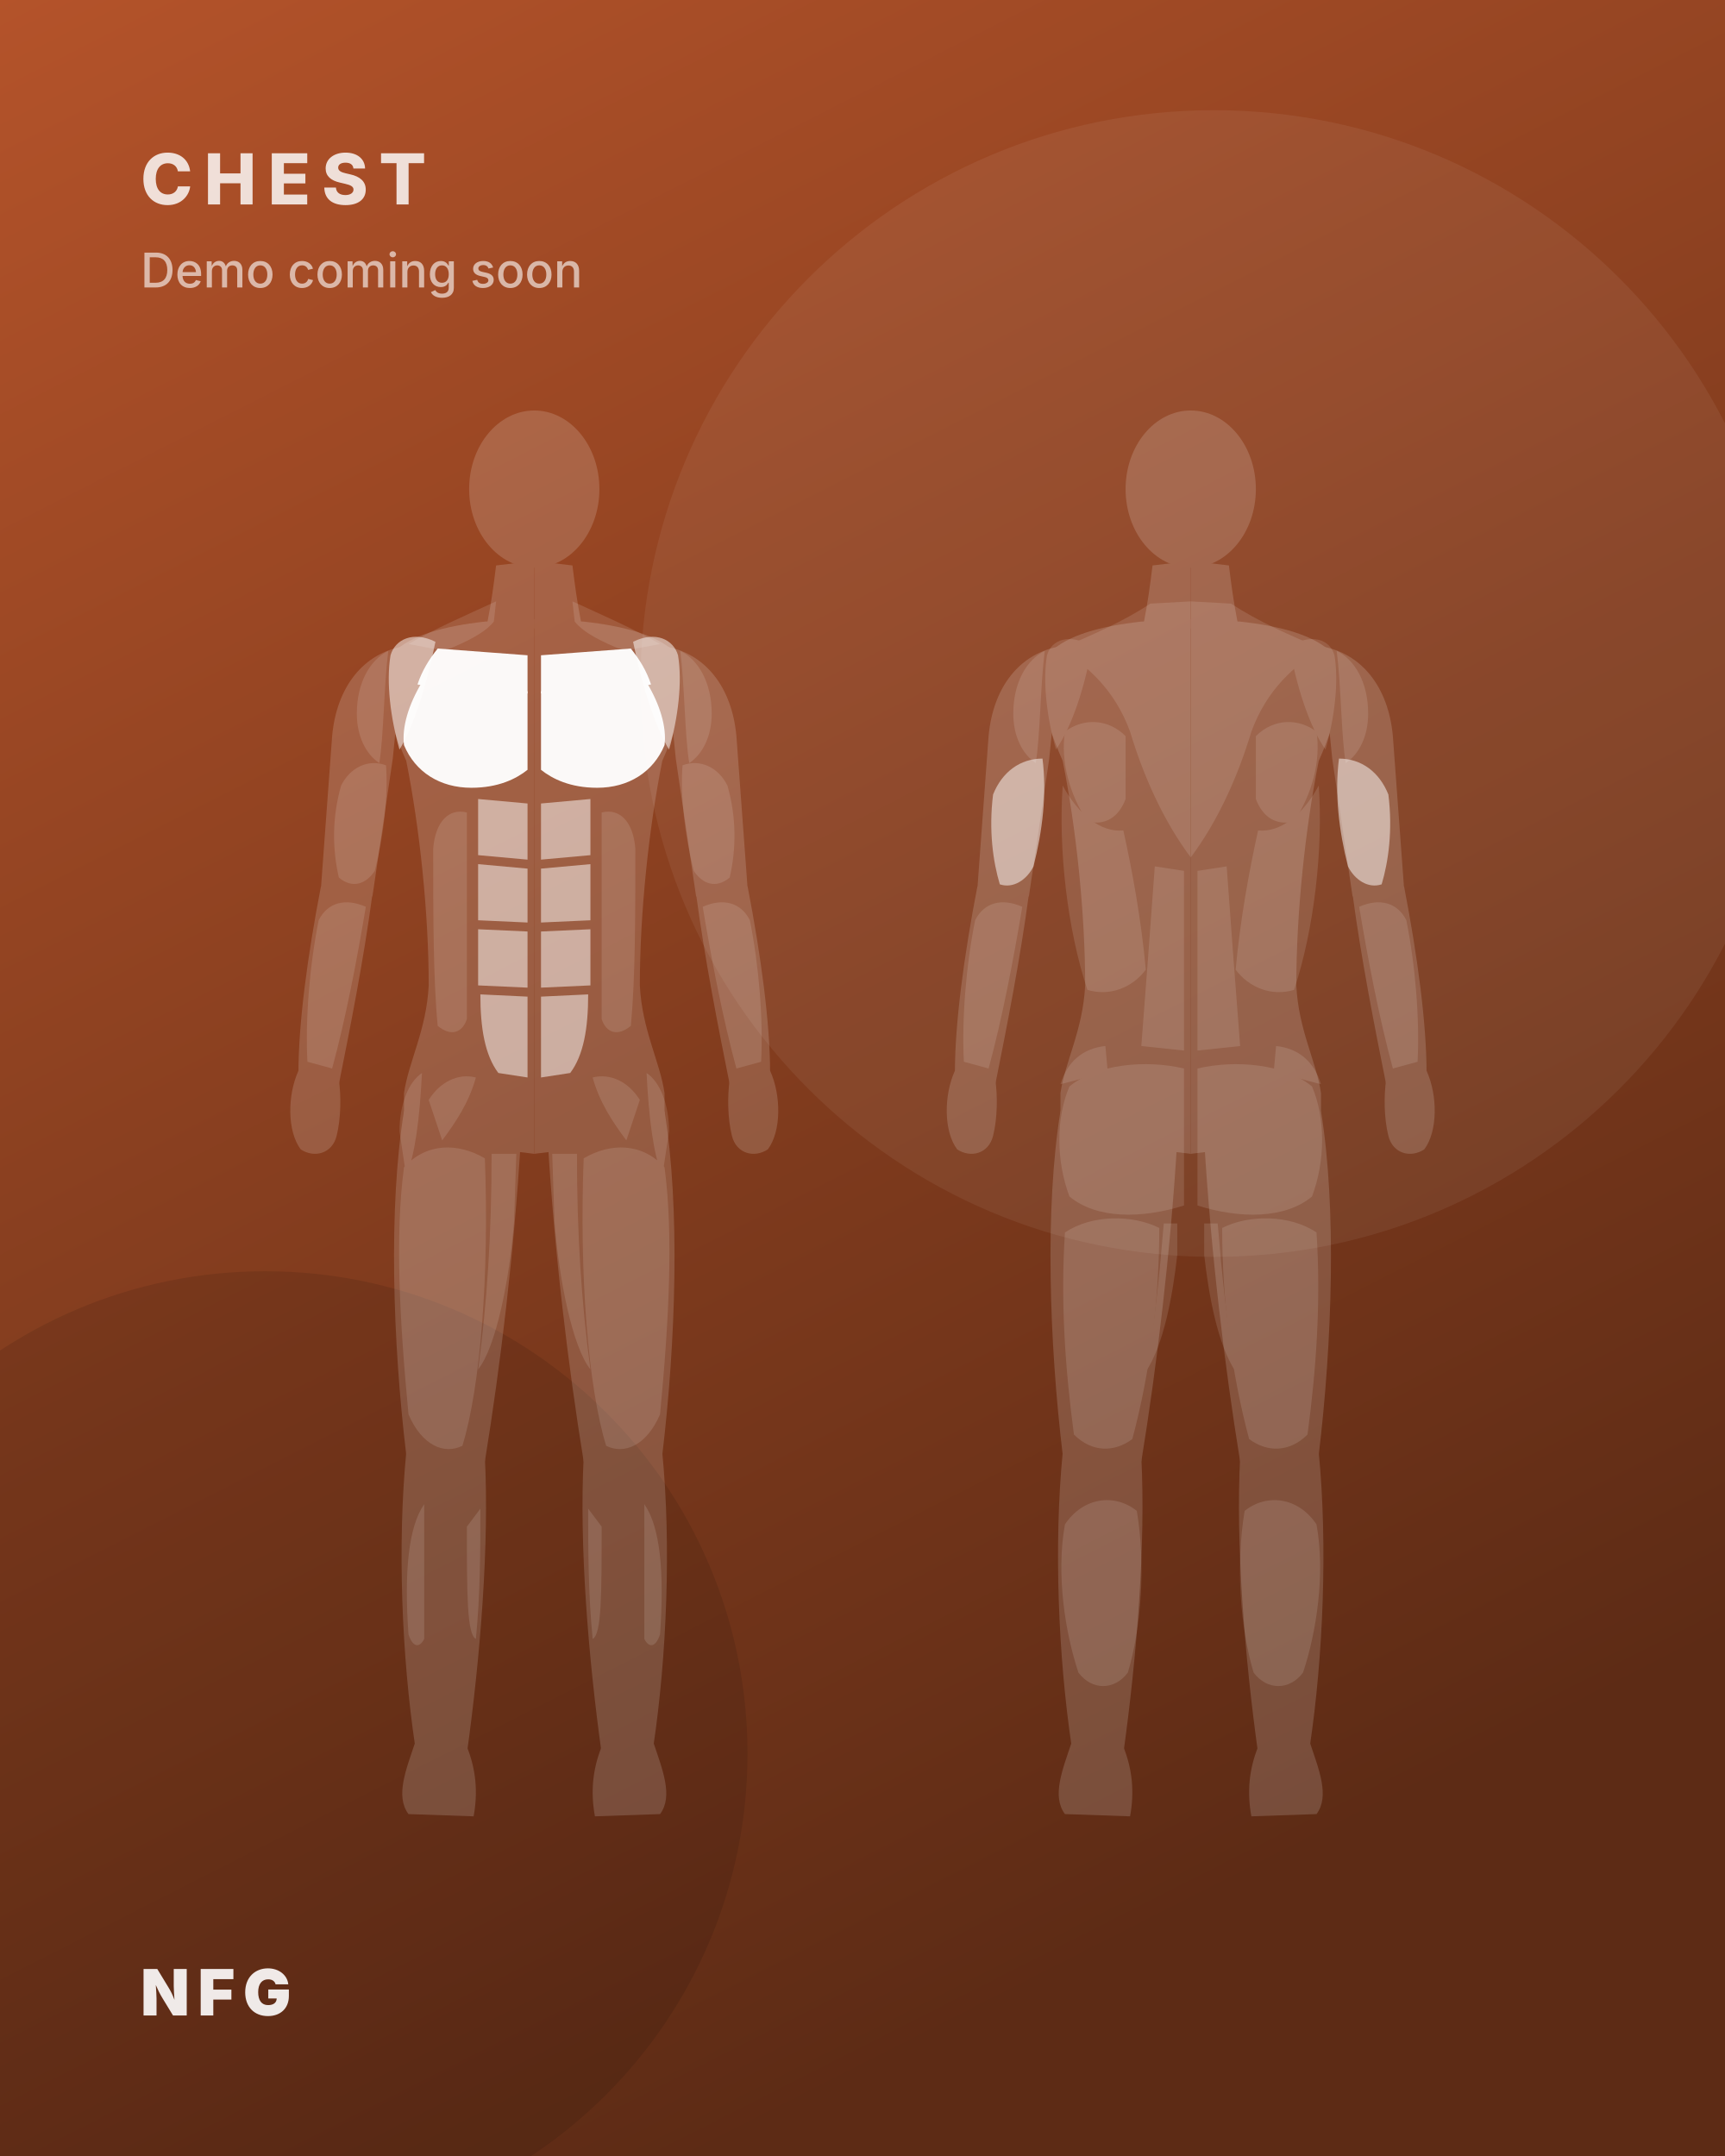
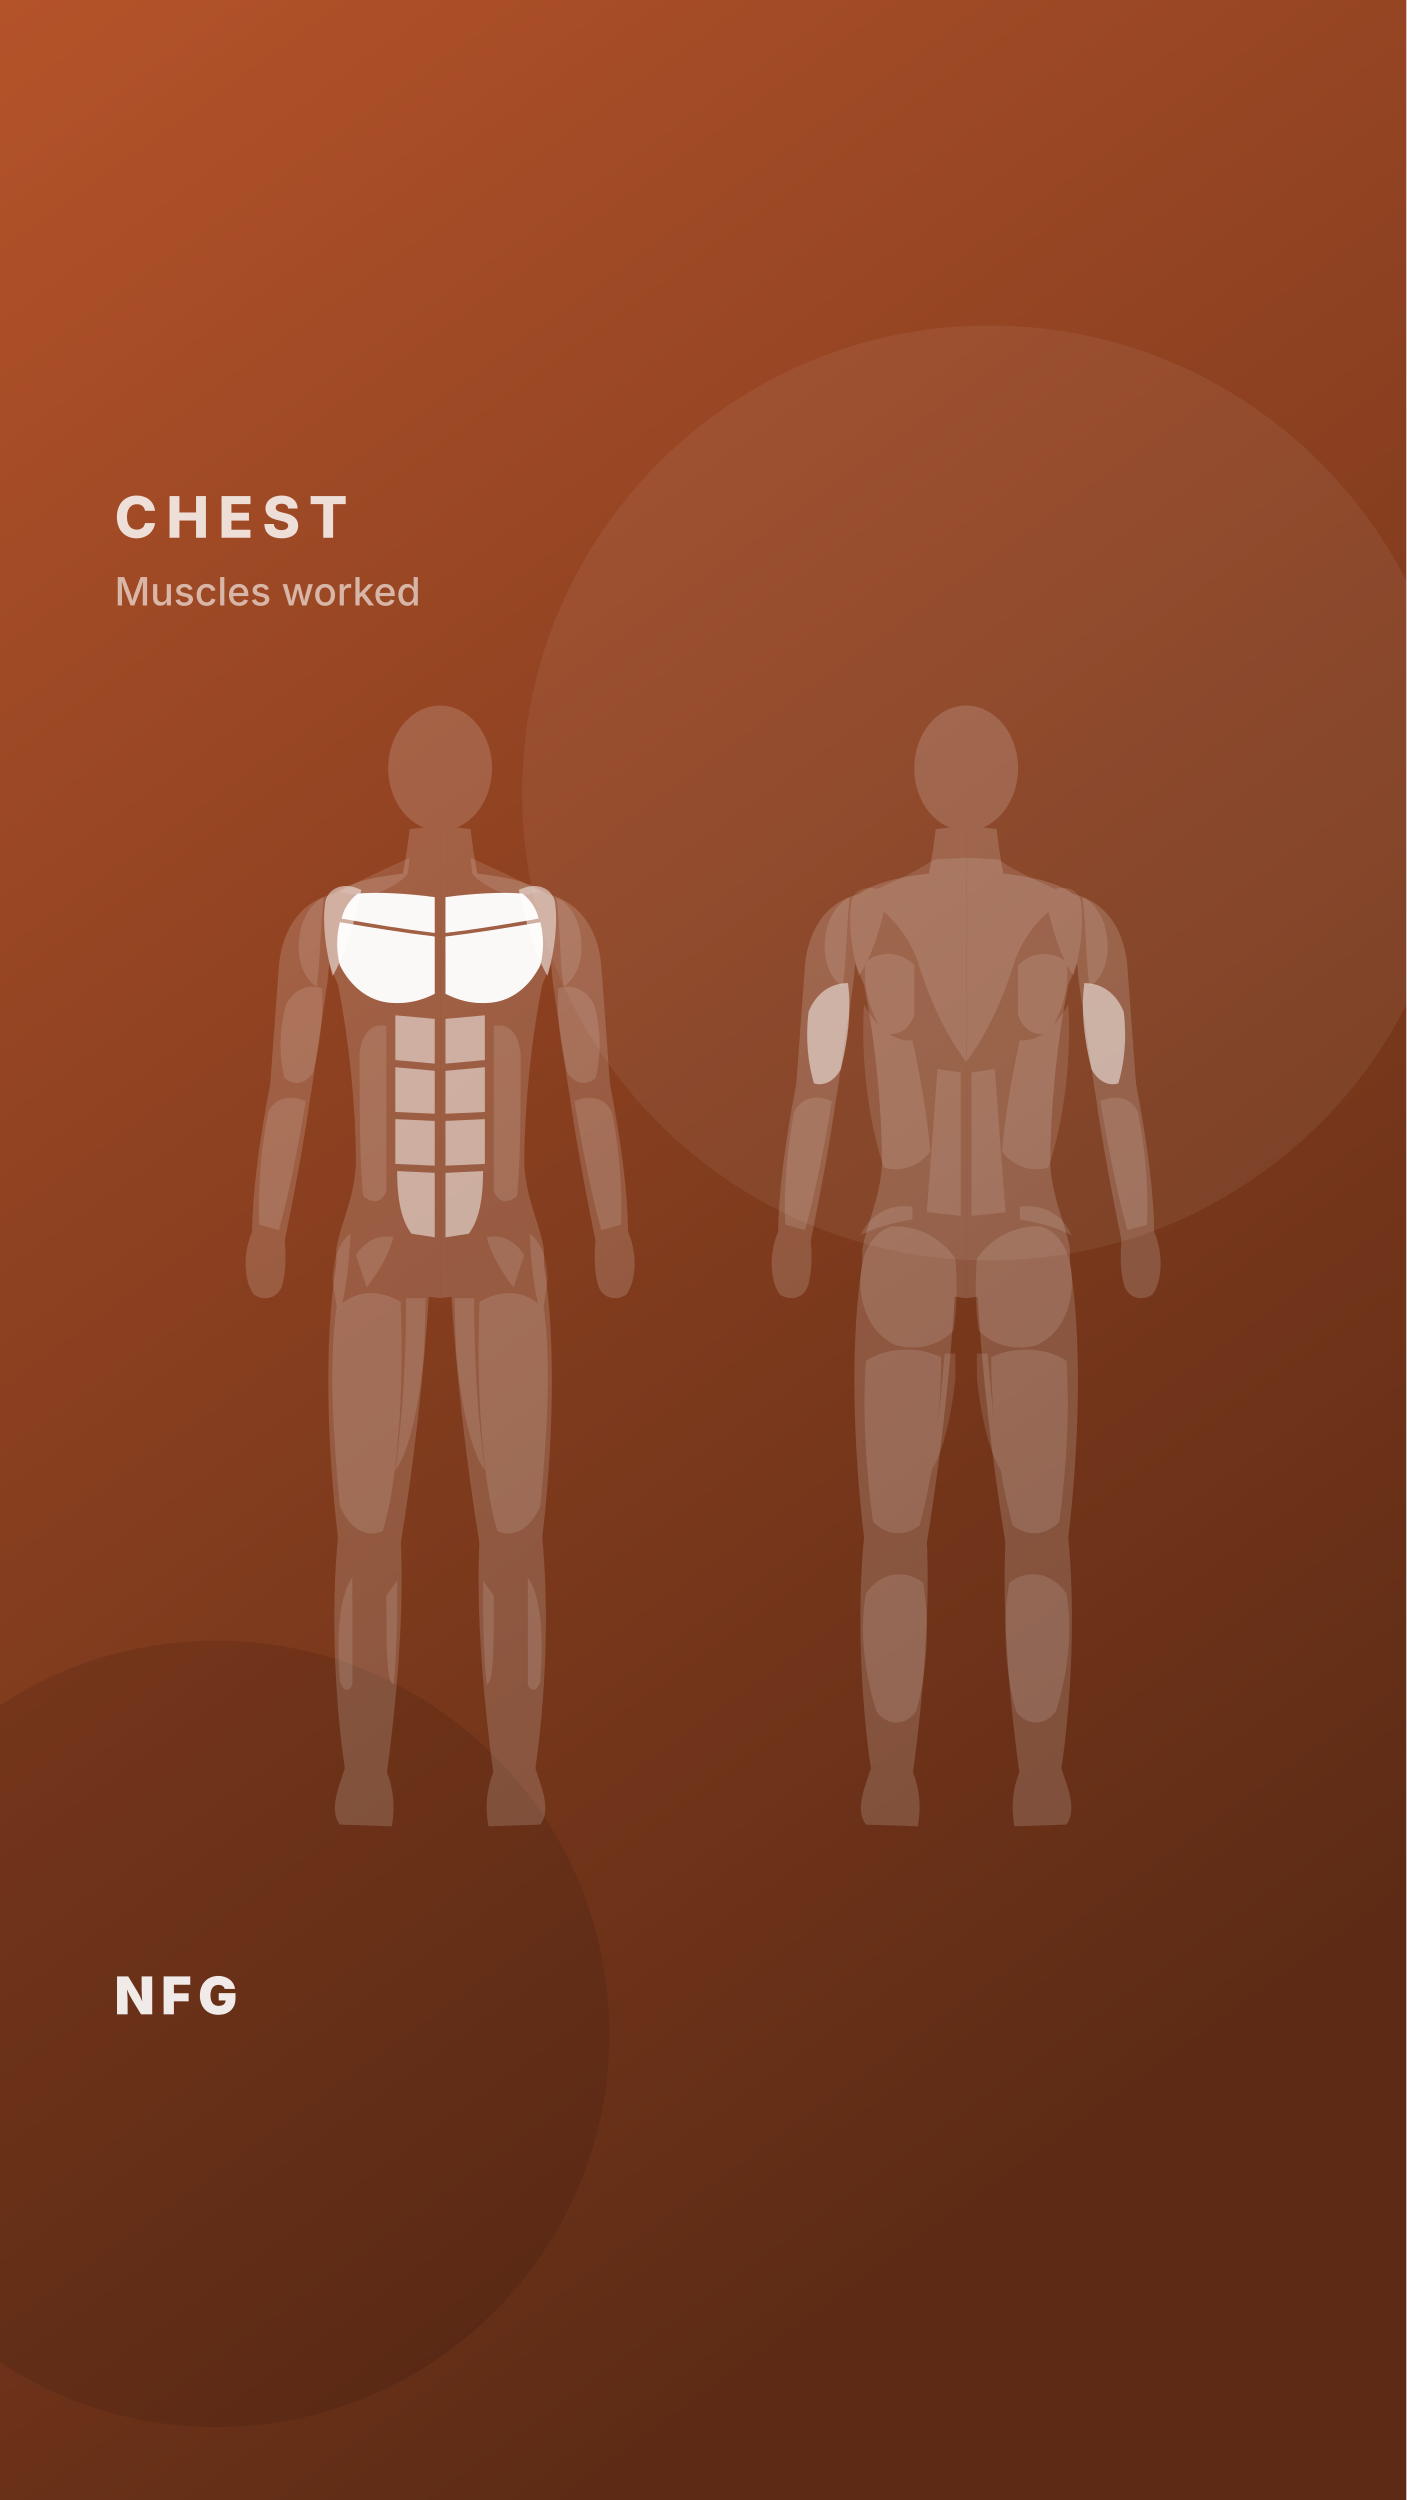
- <svg xmlns="http://www.w3.org/2000/svg" viewBox="0 0 1080 1350" width="1080" height="1350" role="img" aria-label="Decline Push-Up: muscles worked (placeholder image)">
+ <svg xmlns="http://www.w3.org/2000/svg" viewBox="0 0 1080 1920" width="1080" height="1920" role="img" aria-label="Decline Push-Up: muscles worked">
  <defs>
    <linearGradient id="bg" x1="0" y1="0" x2="0.4" y2="1">
      <stop offset="0" stop-color="#B4532A" />
      <stop offset="1" stop-color="#5D2B15" />
    </linearGradient>
  </defs>
-   <rect width="1080" height="1350" fill="url(#bg)" />
-   <circle cx="760" cy="428" r="359" fill="#FFFFFF" fill-opacity="0.06" />
-   <circle cx="166" cy="1098" r="302" fill="#000000" fill-opacity="0.10" />
-   <g transform="translate(334.5,250.0) scale(1.4062)">
+   <rect width="1080" height="1920" fill="url(#bg)" />
+   <circle cx="760" cy="609" r="359" fill="#FFFFFF" fill-opacity="0.06" />
+   <circle cx="166" cy="1562" r="302" fill="#000000" fill-opacity="0.10" />
+   <g transform="translate(338.0,535.0) scale(1.375)">
    <g opacity="0.16">
      <ellipse cx="0" cy="40" rx="29" ry="35" fill="#FFFFFF" />
      <path d="M0,72 L17,74 C18,82 19,90 21,100 L0,102 Z" fill="#FFFFFF" />
      <path d="M0,72 L17,74 C18,82 19,90 21,100 L0,102 Z" fill="#FFFFFF" transform="scale(-1,1)" />
      <path d="M0,98 L22,99 C40,101 55,105 63,113 C70,121 66,141 57,161 C51,191 47,229 47,261 C48,281 56,295 58,309 L58,322 C40,330 18,334 0,336 Z" fill="#FFFFFF" />
      <path d="M0,98 L22,99 C40,101 55,105 63,113 C70,121 66,141 57,161 C51,191 47,229 47,261 C48,281 56,295 58,309 L58,322 C40,330 18,334 0,336 Z" fill="#FFFFFF" transform="scale(-1,1)" />
      <path d="M58,110 C76,113 88,128 90,150 L95,218 C91,227 77,229 72,221 L63,160 Z" fill="#FFFFFF" />
      <path d="M58,110 C76,113 88,128 90,150 L95,218 C91,227 77,229 72,221 L63,160 Z" fill="#FFFFFF" transform="scale(-1,1)" />
      <path d="M72,220 L95,217 C101,248 105,278 105,300 L87,305 C82,280 76,250 72,220 Z" fill="#FFFFFF" />
      <path d="M72,220 L95,217 C101,248 105,278 105,300 L87,305 C82,280 76,250 72,220 Z" fill="#FFFFFF" transform="scale(-1,1)" />
      <path d="M87,303 L105,299 C110,310 110,326 104,334 C98,338 90,336 88,328 C86,320 86,310 87,303 Z" fill="#FFFFFF" />
      <path d="M87,303 L105,299 C110,310 110,326 104,334 C98,338 90,336 88,328 C86,320 86,310 87,303 Z" fill="#FFFFFF" transform="scale(-1,1)" />
      <path d="M6,330 L58,317 C65,360 63,420 57,470 L22,473 C15,430 9,380 6,330 Z" fill="#FFFFFF" />
      <path d="M6,330 L58,317 C65,360 63,420 57,470 L22,473 C15,430 9,380 6,330 Z" fill="#FFFFFF" transform="scale(-1,1)" />
      <path d="M22,471 L57,469 C61,510 59,560 53,600 L30,603 C24,560 20,510 22,471 Z" fill="#FFFFFF" />
      <path d="M22,471 L57,469 C61,510 59,560 53,600 L30,603 C24,560 20,510 22,471 Z" fill="#FFFFFF" transform="scale(-1,1)" />
      <path d="M30,600 L53,598 C57,610 62,622 56,630 L27,631 C25,620 26,610 30,600 Z" fill="#FFFFFF" />
      <path d="M30,600 L53,598 C57,610 62,622 56,630 L27,631 C25,620 26,610 30,600 Z" fill="#FFFFFF" transform="scale(-1,1)" />
    </g>
    <g opacity="0.12">
      <path d="M17,90 C30,96 44,102 56,109 L40,112 C30,108 22,104 18,99 Z" fill="#FFFFFF" />
      <path d="M17,90 C30,96 44,102 56,109 L40,112 C30,108 22,104 18,99 Z" fill="#FFFFFF" transform="scale(-1,1)" />
      <path d="M65,112 C73,116 79,126 79,140 C79,150 75,158 69,162 C67,150 67,128 65,112 Z" fill="#FFFFFF" />
      <path d="M65,112 C73,116 79,126 79,140 C79,150 75,158 69,162 C67,150 67,128 65,112 Z" fill="#FFFFFF" transform="scale(-1,1)" />
      <path d="M66,163 C74,160 82,164 86,172 C90,186 90,200 87,213 C81,218 75,216 71,210 C67,194 65,177 66,163 Z" fill="#FFFFFF" />
      <path d="M66,163 C74,160 82,164 86,172 C90,186 90,200 87,213 C81,218 75,216 71,210 C67,194 65,177 66,163 Z" fill="#FFFFFF" transform="scale(-1,1)" />
      <path d="M75,226 C84,222 92,224 96,232 C100,252 102,276 101,295 L90,298 C84,276 79,250 75,226 Z" fill="#FFFFFF" />
      <path d="M75,226 C84,222 92,224 96,232 C100,252 102,276 101,295 L90,298 C84,276 79,250 75,226 Z" fill="#FFFFFF" transform="scale(-1,1)" />
      <path d="M30,184 C38,182 44,188 45,200 C45,230 45,258 43,279 C37,284 32,282 30,276 C30,246 30,214 30,184 Z" fill="#FFFFFF" />
      <path d="M30,184 C38,182 44,188 45,200 C45,230 45,258 43,279 C37,284 32,282 30,276 C30,246 30,214 30,184 Z" fill="#FFFFFF" transform="scale(-1,1)" />
      <path d="M26,302 C34,300 42,304 47,312 L41,330 C35,322 29,313 26,302 Z" fill="#FFFFFF" />
      <path d="M26,302 C34,300 42,304 47,312 L41,330 C35,322 29,313 26,302 Z" fill="#FFFFFF" transform="scale(-1,1)" />
      <path d="M50,300 C56,304 60,314 60,326 L57,346 C53,336 51,320 50,300 Z" fill="#FFFFFF" />
      <path d="M50,300 C56,304 60,314 60,326 L57,346 C53,336 51,320 50,300 Z" fill="#FFFFFF" transform="scale(-1,1)" />
      <path d="M22,338 C34,331 48,331 58,342 C62,372 60,410 56,452 C50,466 40,470 32,466 C24,440 20,390 22,338 Z" fill="#FFFFFF" />
      <path d="M22,338 C34,331 48,331 58,342 C62,372 60,410 56,452 C50,466 40,470 32,466 C24,440 20,390 22,338 Z" fill="#FFFFFF" transform="scale(-1,1)" />
      <path d="M8,336 L19,336 C19,372 21,402 25,432 C17,422 11,392 9,366 Z" fill="#FFFFFF" />
      <path d="M8,336 L19,336 C19,372 21,402 25,432 C17,422 11,392 9,366 Z" fill="#FFFFFF" transform="scale(-1,1)" />
      <path d="M49,492 C56,502 58,522 56,550 C54,556 51,556 49,552 C49,530 49,512 49,492 Z" fill="#FFFFFF" />
      <path d="M49,492 C56,502 58,522 56,550 C54,556 51,556 49,552 C49,530 49,512 49,492 Z" fill="#FFFFFF" transform="scale(-1,1)" />
      <path d="M24,494 C24,512 24,532 26,552 C30,550 30,532 30,502 Z" fill="#FFFFFF" />
      <path d="M24,494 C24,512 24,532 26,552 C30,550 30,532 30,502 Z" fill="#FFFFFF" transform="scale(-1,1)" />
    </g>
    <g opacity="0.5">
      <path d="M44,108 C54,103 62,107 64,114 C66,126 64,142 60,156 C54,146 48,128 44,108 Z" fill="#FFFFFF" />
      <path d="M44,108 C54,103 62,107 64,114 C66,126 64,142 60,156 C54,146 48,128 44,108 Z" fill="#FFFFFF" transform="scale(-1,1)" />
      <path d="M3,180 L25,178 L25,203 L3,205 Z" fill="#FFFFFF" />
      <path d="M3,180 L25,178 L25,203 L3,205 Z" fill="#FFFFFF" transform="scale(-1,1)" />
      <path d="M3,209 L25,207 L25,232 L3,233 Z" fill="#FFFFFF" />
      <path d="M3,209 L25,207 L25,232 L3,233 Z" fill="#FFFFFF" transform="scale(-1,1)" />
      <path d="M3,237 L25,236 L25,261 L3,262 Z" fill="#FFFFFF" />
      <path d="M3,237 L25,236 L25,261 L3,262 Z" fill="#FFFFFF" transform="scale(-1,1)" />
      <path d="M3,266 L24,265 C24,280 22,292 16,300 L3,302 Z" fill="#FFFFFF" />
      <path d="M3,266 L24,265 C24,280 22,292 16,300 L3,302 Z" fill="#FFFFFF" transform="scale(-1,1)" />
    </g>
    <g opacity="0.96">
-       <path d="M3,130 L50,126 C56,136 59,146 58,154 C53,166 42,173 28,173 C16,173 8,169 3,165 Z" fill="#FFFFFF" />
-       <path d="M3,130 L50,126 C56,136 59,146 58,154 C53,166 42,173 28,173 C16,173 8,169 3,165 Z" fill="#FFFFFF" transform="scale(-1,1)" />
-       <path d="M3,114 L43,111 C47,116 50,121 52,127 C36,130 18,131 3,131 Z" fill="#FFFFFF" />
-       <path d="M3,114 L43,111 C47,116 50,121 52,127 C36,130 18,131 3,131 Z" fill="#FFFFFF" transform="scale(-1,1)" />
+       <path d="M3,134 C20,132 38,129 56,126 C58,134 58,142 56,150 C50,162 40,170 28,171 C17,172 9,169 3,166 Z" fill="#FFFFFF" />
+       <path d="M3,134 C20,132 38,129 56,126 C58,134 58,142 56,150 C50,162 40,170 28,171 C17,172 9,169 3,166 Z" fill="#FFFFFF" transform="scale(-1,1)" />
+       <path d="M3,112 C18,110 34,109 46,110 C51,114 54,119 55,124 C38,127 20,130 3,132 Z" fill="#FFFFFF" />
+       <path d="M3,112 C18,110 34,109 46,110 C51,114 54,119 55,124 C38,127 20,130 3,132 Z" fill="#FFFFFF" transform="scale(-1,1)" />
    </g>
  </g>
-   <g transform="translate(745.5,250.0) scale(1.4062)">
+   <g transform="translate(742.0,535.0) scale(1.375)">
    <g opacity="0.16">
      <ellipse cx="0" cy="40" rx="29" ry="35" fill="#FFFFFF" />
      <path d="M0,72 L17,74 C18,82 19,90 21,100 L0,102 Z" fill="#FFFFFF" />
      <path d="M0,72 L17,74 C18,82 19,90 21,100 L0,102 Z" fill="#FFFFFF" transform="scale(-1,1)" />
      <path d="M0,98 L22,99 C40,101 55,105 63,113 C70,121 66,141 57,161 C51,191 47,229 47,261 C48,281 56,295 58,309 L58,322 C40,330 18,334 0,336 Z" fill="#FFFFFF" />
      <path d="M0,98 L22,99 C40,101 55,105 63,113 C70,121 66,141 57,161 C51,191 47,229 47,261 C48,281 56,295 58,309 L58,322 C40,330 18,334 0,336 Z" fill="#FFFFFF" transform="scale(-1,1)" />
      <path d="M58,110 C76,113 88,128 90,150 L95,218 C91,227 77,229 72,221 L63,160 Z" fill="#FFFFFF" />
      <path d="M58,110 C76,113 88,128 90,150 L95,218 C91,227 77,229 72,221 L63,160 Z" fill="#FFFFFF" transform="scale(-1,1)" />
      <path d="M72,220 L95,217 C101,248 105,278 105,300 L87,305 C82,280 76,250 72,220 Z" fill="#FFFFFF" />
      <path d="M72,220 L95,217 C101,248 105,278 105,300 L87,305 C82,280 76,250 72,220 Z" fill="#FFFFFF" transform="scale(-1,1)" />
      <path d="M87,303 L105,299 C110,310 110,326 104,334 C98,338 90,336 88,328 C86,320 86,310 87,303 Z" fill="#FFFFFF" />
      <path d="M87,303 L105,299 C110,310 110,326 104,334 C98,338 90,336 88,328 C86,320 86,310 87,303 Z" fill="#FFFFFF" transform="scale(-1,1)" />
      <path d="M6,330 L58,317 C65,360 63,420 57,470 L22,473 C15,430 9,380 6,330 Z" fill="#FFFFFF" />
      <path d="M6,330 L58,317 C65,360 63,420 57,470 L22,473 C15,430 9,380 6,330 Z" fill="#FFFFFF" transform="scale(-1,1)" />
      <path d="M22,471 L57,469 C61,510 59,560 53,600 L30,603 C24,560 20,510 22,471 Z" fill="#FFFFFF" />
      <path d="M22,471 L57,469 C61,510 59,560 53,600 L30,603 C24,560 20,510 22,471 Z" fill="#FFFFFF" transform="scale(-1,1)" />
      <path d="M30,600 L53,598 C57,610 62,622 56,630 L27,631 C25,620 26,610 30,600 Z" fill="#FFFFFF" />
      <path d="M30,600 L53,598 C57,610 62,622 56,630 L27,631 C25,620 26,610 30,600 Z" fill="#FFFFFF" transform="scale(-1,1)" />
    </g>
    <g opacity="0.12">
      <path d="M0,90 L18,91 C30,99 44,105 58,111 C46,119 34,129 27,148 C21,168 12,188 0,204 Z" fill="#FFFFFF" />
      <path d="M0,90 L18,91 C30,99 44,105 58,111 C46,119 34,129 27,148 C21,168 12,188 0,204 Z" fill="#FFFFFF" transform="scale(-1,1)" />
      <path d="M44,110 C54,104 62,107 64,114 C66,126 64,142 60,156 C53,146 47,128 44,110 Z" fill="#FFFFFF" />
      <path d="M44,110 C54,104 62,107 64,114 C66,126 64,142 60,156 C53,146 47,128 44,110 Z" fill="#FFFFFF" transform="scale(-1,1)" />
      <path d="M65,112 C73,116 79,126 79,140 C79,150 75,158 69,162 C67,150 67,128 65,112 Z" fill="#FFFFFF" />
      <path d="M65,112 C73,116 79,126 79,140 C79,150 75,158 69,162 C67,150 67,128 65,112 Z" fill="#FFFFFF" transform="scale(-1,1)" />
      <path d="M29,150 C37,142 48,142 56,148 C58,161 54,176 46,188 C38,190 32,186 29,178 Z" fill="#FFFFFF" />
      <path d="M29,150 C37,142 48,142 56,148 C58,161 54,176 46,188 C38,190 32,186 29,178 Z" fill="#FFFFFF" transform="scale(-1,1)" />
      <path d="M30,192 C40,193 50,185 57,172 C59,200 55,236 46,263 C36,266 26,262 20,254 C22,232 26,210 30,192 Z" fill="#FFFFFF" />
      <path d="M30,192 C40,193 50,185 57,172 C59,200 55,236 46,263 C36,266 26,262 20,254 C22,232 26,210 30,192 Z" fill="#FFFFFF" transform="scale(-1,1)" />
      <path d="M3,210 L16,208 C18,236 20,262 22,288 L3,290 Z" fill="#FFFFFF" />
      <path d="M3,210 L16,208 C18,236 20,262 22,288 L3,290 Z" fill="#FFFFFF" transform="scale(-1,1)" />
      <path d="M75,226 C84,222 92,224 96,232 C100,252 102,276 101,295 L90,298 C84,276 79,250 75,226 Z" fill="#FFFFFF" />
      <path d="M75,226 C84,222 92,224 96,232 C100,252 102,276 101,295 L90,298 C84,276 79,250 75,226 Z" fill="#FFFFFF" transform="scale(-1,1)" />
-       <path d="M38,288 C48,289 55,295 58,305 C50,303 43,301 37,299 Z" fill="#FFFFFF" />
-       <path d="M38,288 C48,289 55,295 58,305 C50,303 43,301 37,299 Z" fill="#FFFFFF" transform="scale(-1,1)" />
-       <path d="M3,298 C20,294 42,296 54,306 C60,320 60,339 54,355 C42,365 22,365 3,359 Z" fill="#FFFFFF" />
-       <path d="M3,298 C20,294 42,296 54,306 C60,320 60,339 54,355 C42,365 22,365 3,359 Z" fill="#FFFFFF" transform="scale(-1,1)" />
+       <path d="M30,285 C42,283 54,289 59,301 C52,297 42,294 30,292 Z" fill="#FFFFFF" />
+       <path d="M30,285 C42,283 54,289 59,301 C52,297 42,294 30,292 Z" fill="#FFFFFF" transform="scale(-1,1)" />
+       <path d="M6,314 C14,302 28,295 42,296 C54,300 60,314 59,330 C58,344 52,356 40,362 C28,366 14,362 7,354 C5,342 5,326 6,314 Z" fill="#FFFFFF" />
+       <path d="M6,314 C14,302 28,295 42,296 C54,300 60,314 59,330 C58,344 52,356 40,362 C28,366 14,362 7,354 C5,342 5,326 6,314 Z" fill="#FFFFFF" transform="scale(-1,1)" />
      <path d="M14,369 C26,363 44,363 56,371 C58,401 56,431 52,461 C44,469 34,469 26,463 C18,433 14,401 14,369 Z" fill="#FFFFFF" />
      <path d="M14,369 C26,363 44,363 56,371 C58,401 56,431 52,461 C44,469 34,469 26,463 C18,433 14,401 14,369 Z" fill="#FFFFFF" transform="scale(-1,1)" />
      <path d="M6,367 L12,367 C14,391 16,411 20,433 C12,421 8,399 6,381 Z" fill="#FFFFFF" />
      <path d="M6,367 L12,367 C14,391 16,411 20,433 C12,421 8,399 6,381 Z" fill="#FFFFFF" transform="scale(-1,1)" />
      <path d="M24,495 C34,487 48,489 56,501 C60,523 56,549 50,567 C44,575 34,575 28,567 C22,547 20,519 24,495 Z" fill="#FFFFFF" />
      <path d="M24,495 C34,487 48,489 56,501 C60,523 56,549 50,567 C44,575 34,575 28,567 C22,547 20,519 24,495 Z" fill="#FFFFFF" transform="scale(-1,1)" />
    </g>
    <g opacity="0.5">
      <path d="M66,160 C76,160 84,166 88,176 C90,192 88,206 85,216 C79,218 73,214 70,208 C66,192 64,176 66,160 Z" fill="#FFFFFF" />
      <path d="M66,160 C76,160 84,166 88,176 C90,192 88,206 85,216 C79,218 73,214 70,208 C66,192 64,176 66,160 Z" fill="#FFFFFF" transform="scale(-1,1)" />
    </g>
  </g>
-   <text x="88" y="128" fill="#FFFFFF" fill-opacity="0.82" font-family="Inter, 'Helvetica Neue', Helvetica, Arial, sans-serif" font-size="44" font-weight="800" letter-spacing="7">CHEST</text>
-   <text x="88" y="180" fill="#FFFFFF" fill-opacity="0.6" font-family="Inter, 'Helvetica Neue', Helvetica, Arial, sans-serif" font-size="30" font-weight="500">Demo coming soon</text>
-   <text x="88" y="1262" fill="#FFFFFF" fill-opacity="0.9" font-family="Inter, 'Helvetica Neue', Helvetica, Arial, sans-serif" font-size="40" font-weight="900" letter-spacing="5">NFG</text>
+   <text x="88" y="413" fill="#FFFFFF" fill-opacity="0.82" font-family="Inter, 'Helvetica Neue', Helvetica, Arial, sans-serif" font-size="44" font-weight="800" letter-spacing="7">CHEST</text>
+   <text x="88" y="465" fill="#FFFFFF" fill-opacity="0.6" font-family="Inter, 'Helvetica Neue', Helvetica, Arial, sans-serif" font-size="30" font-weight="500">Muscles worked</text>
+   <text x="88" y="1547" fill="#FFFFFF" fill-opacity="0.9" font-family="Inter, 'Helvetica Neue', Helvetica, Arial, sans-serif" font-size="40" font-weight="900" letter-spacing="5">NFG</text>
</svg>
